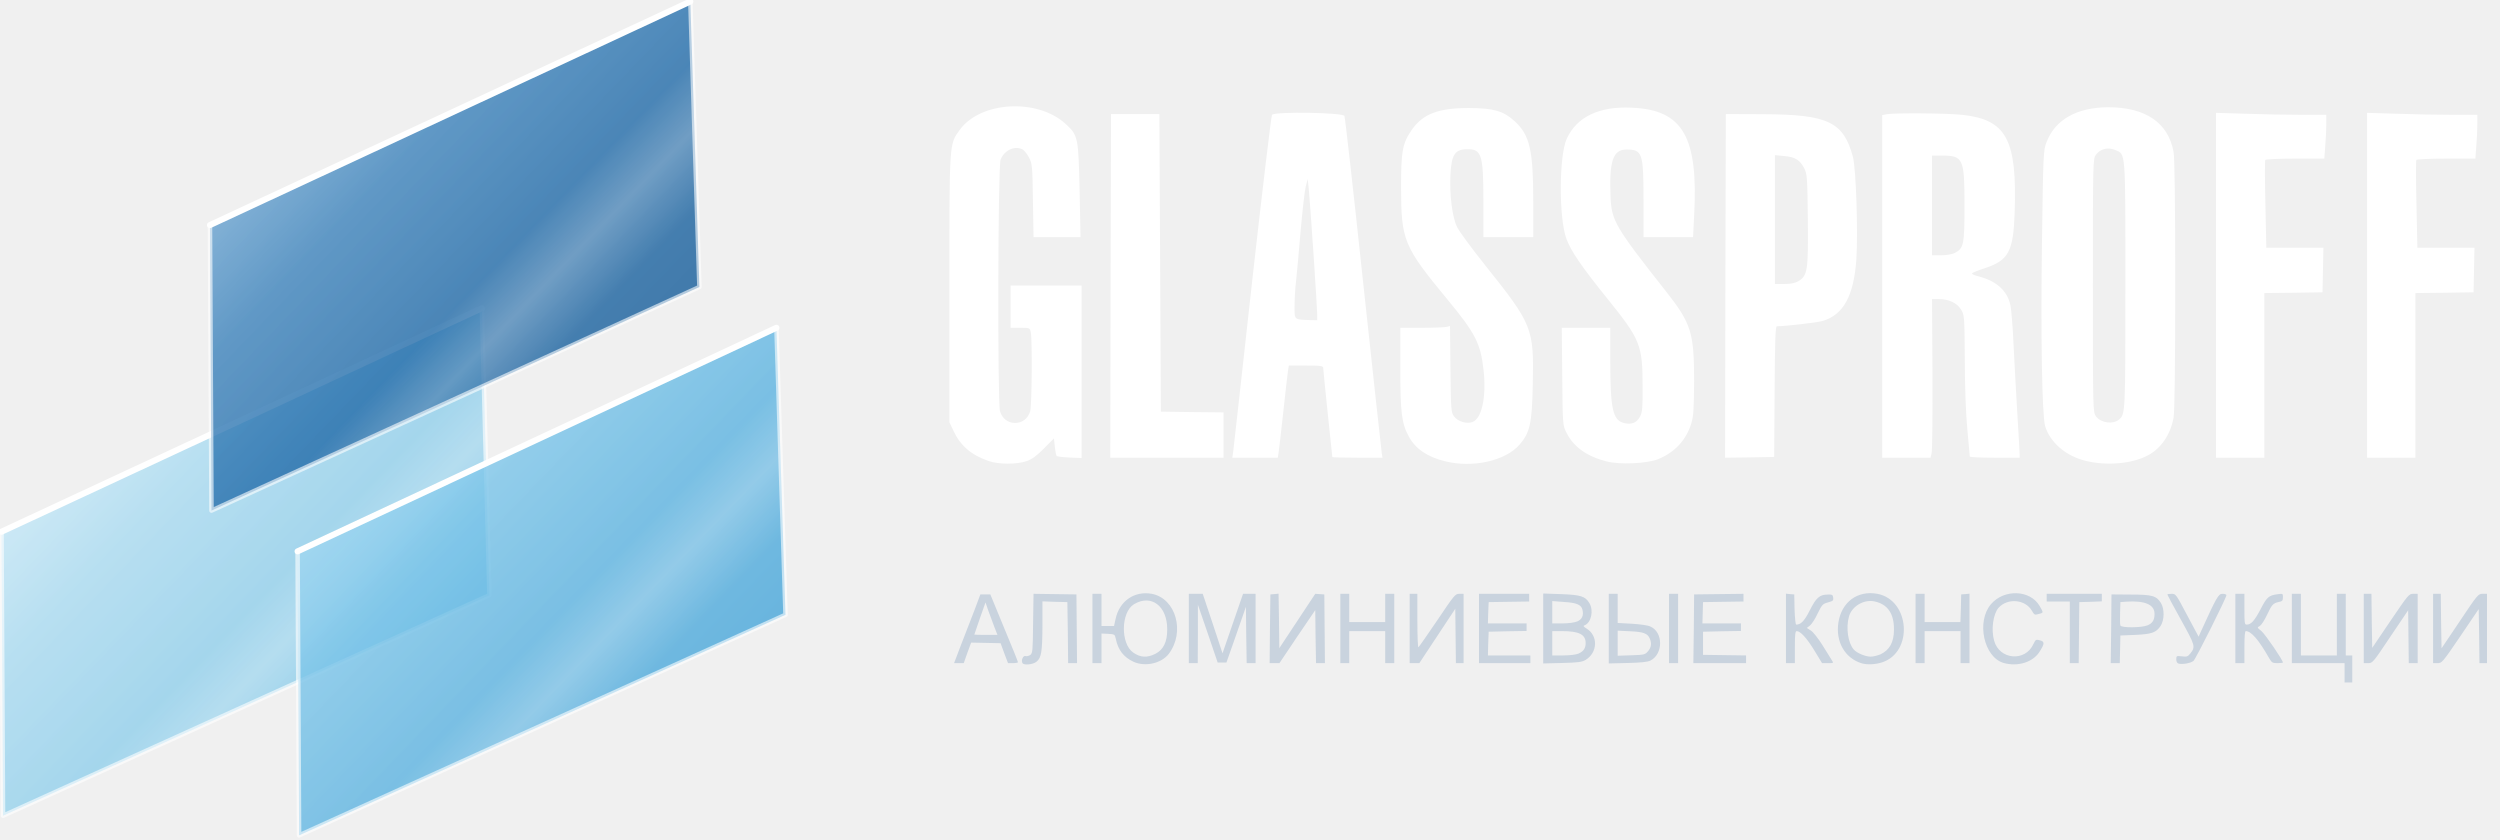
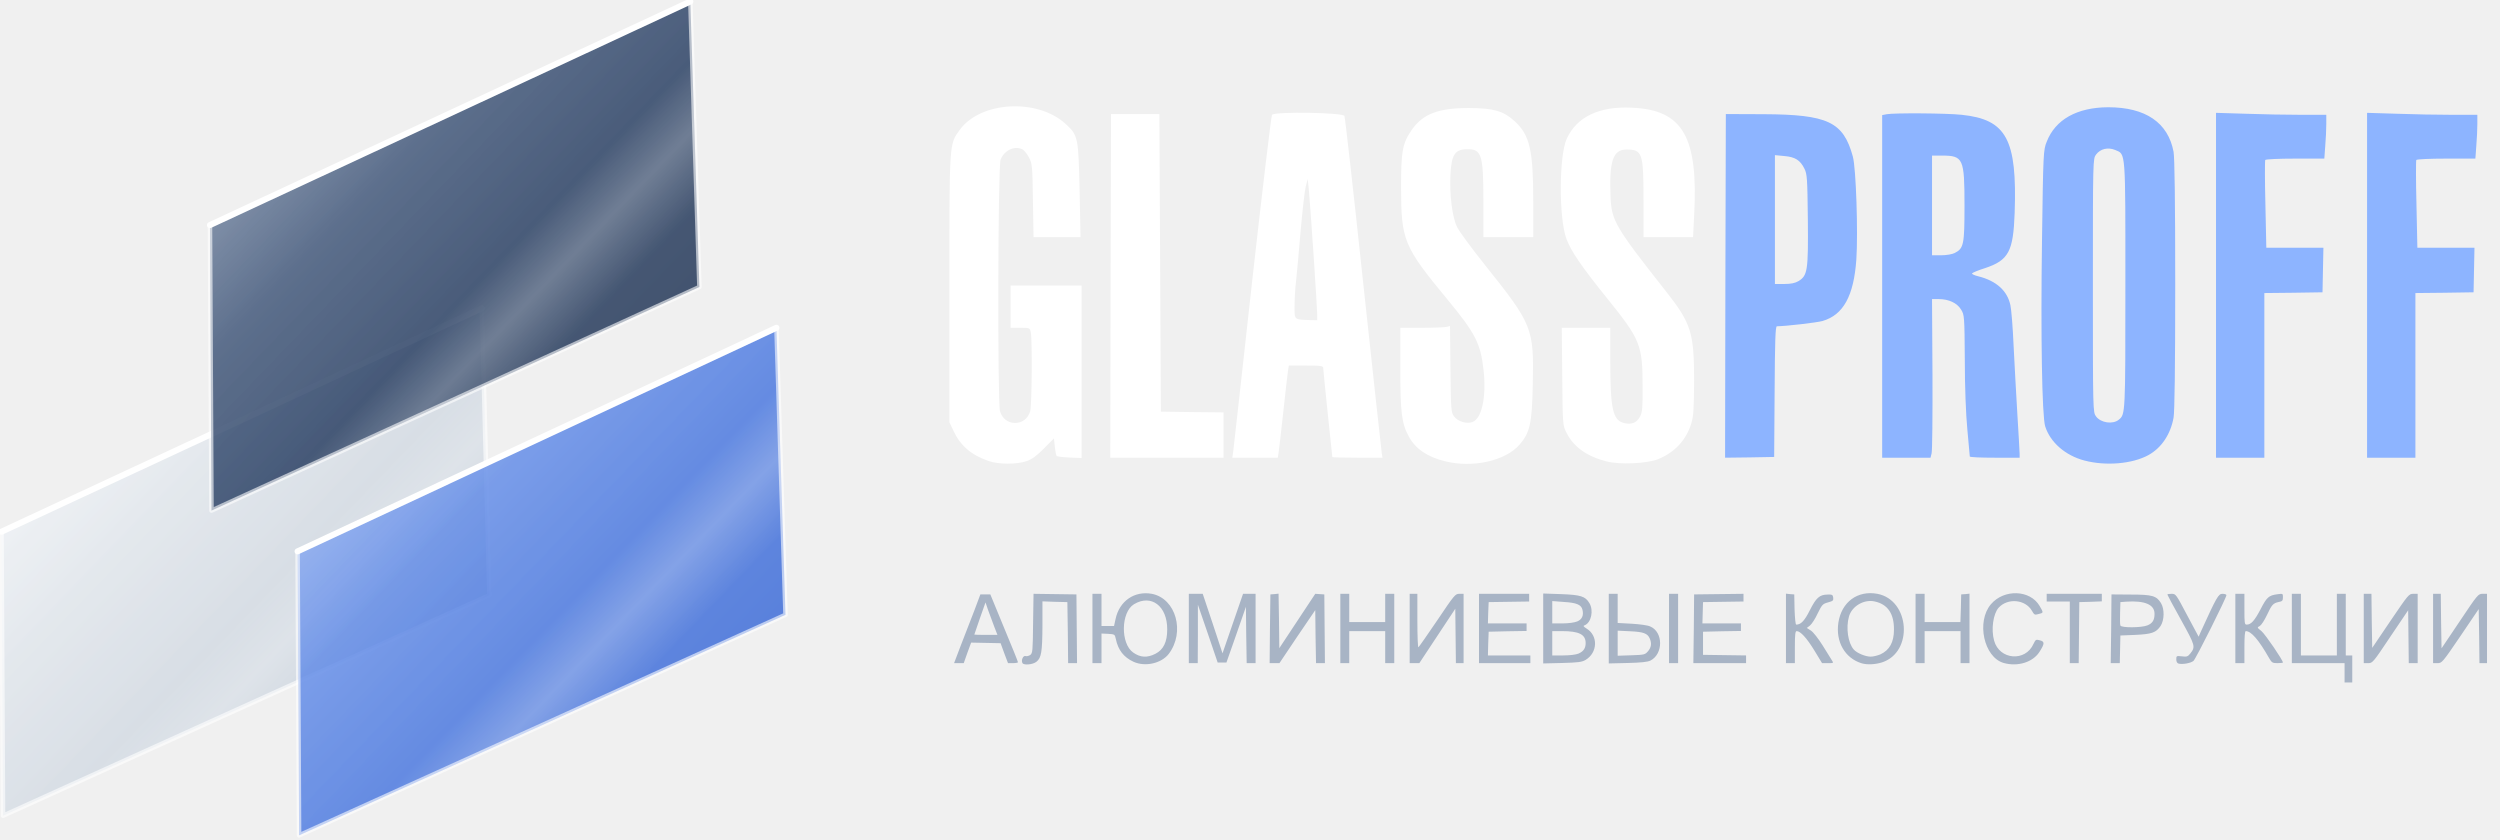
<svg xmlns="http://www.w3.org/2000/svg" viewBox="0 0 1655 556" role="img" aria-label="GlassProff - алюминиевые конструкции">
  <defs>
    <linearGradient id="sh" x1="0" y1="0" x2="1" y2="1">
      <stop offset="0" stop-color="#fff" stop-opacity=".55" />
      <stop offset=".35" stop-color="#fff" stop-opacity=".08" />
      <stop offset=".55" stop-color="#fff" stop-opacity="0" />
      <stop offset=".62" stop-color="#fff" stop-opacity=".22" />
      <stop offset=".7" stop-color="#fff" stop-opacity="0" />
    </linearGradient>
    <linearGradient id="glt" x1="0" y1="0" x2="1" y2="1">
-       <stop offset="0" stop-color="#BFE6F7" />
-       <stop offset="1" stop-color="#6CBDE2" />
+       <stop offset="0" stop-color="#F2F5F8" />
+       <stop offset="1" stop-color="#B9C4D1" />
    </linearGradient>
    <linearGradient id="gmd" x1="0" y1="0" x2="1" y2="1">
-       <stop offset="0" stop-color="#8ED3F1" />
-       <stop offset="1" stop-color="#3399D3" />
+       <stop offset="0" stop-color="#6A95F0" />
+       <stop offset="1" stop-color="#2F5FD0" />
    </linearGradient>
    <linearGradient id="gdk" x1="0" y1="0" x2="1" y2="1">
-       <stop offset="0" stop-color="#3C8DCB" />
-       <stop offset="1" stop-color="#0B4F8C" />
+       <stop offset="0" stop-color="#3B5680" />
+       <stop offset="1" stop-color="#1A2C4A" />
    </linearGradient>
  </defs>
-   <polygon points="1,352 319,204 324,394 2,540" fill="url(#glt)" fill-opacity=".8" />
+   <polygon points="1,352 319,204 324,394 2,540" fill="url(#glt)" fill-opacity=".84" />
  <polygon points="1,352 319,204 324,394 2,540" fill="url(#sh)" />
  <polygon points="1,352 319,204 324,394 2,540" fill="none" stroke="#fff" stroke-opacity=".6" stroke-width="3" stroke-linejoin="round" />
  <line x1="1" y1="352" x2="319" y2="204" stroke="#fff" stroke-width="4" stroke-linecap="round" />
-   <polygon points="197,365 514,217 520,407 198,553" fill="url(#gmd)" fill-opacity=".8" />
+   <polygon points="197,365 514,217 520,407 198,553" fill="url(#gmd)" fill-opacity=".84" />
  <polygon points="197,365 514,217 520,407 198,553" fill="url(#sh)" />
  <polygon points="197,365 514,217 520,407 198,553" fill="none" stroke="#fff" stroke-opacity=".6" stroke-width="3" stroke-linejoin="round" />
  <line x1="197" y1="365" x2="514" y2="217" stroke="#fff" stroke-width="4" stroke-linecap="round" />
-   <polygon points="139,149 457,1 463,190 140,338" fill="url(#gdk)" fill-opacity=".8" />
+   <polygon points="139,149 457,1 463,190 140,338" fill="url(#gdk)" fill-opacity=".84" />
  <polygon points="139,149 457,1 463,190 140,338" fill="url(#sh)" />
  <polygon points="139,149 457,1 463,190 140,338" fill="none" stroke="#fff" stroke-opacity=".6" stroke-width="3" stroke-linejoin="round" />
  <line x1="139" y1="149" x2="457" y2="1" stroke="#fff" stroke-width="4" stroke-linecap="round" />
-   <path fill="#FFFFFF" d="M654.5 305.2C642.9 301.2 635.8 295.1 631.1 285.0L628.5 279.5L628.5 191.5C628.5 93.3 628.3 95.7 635.4 85.9C649.2 67.0 686.9 64.9 705.5 82.1C713.7 89.6 713.9 90.8 714.7 126.0L715.3 157.0L699.8 157.0L684.2 157.0L683.8 132.8C683.5 110.0 683.3 108.2 681.2 104.3C680.0 102.0 678.1 99.6 677.1 99.0C671.9 96.2 665.0 99.3 662.4 105.6C660.6 109.8 660.3 266.0 662.0 272.2C663.4 277.0 667.2 280.0 672.0 280.0C676.8 280.0 680.6 277.0 682.0 272.2C683.1 268.2 683.4 225.3 682.4 220.1C681.8 217.0 681.7 217.0 675.4 217.0L669.0 217.0L669.0 203.0L669.0 189.0L692.5 189.0L716.0 189.0L716.0 246.1L716.0 303.2L708.1 302.9C703.7 302.7 699.9 302.2 699.5 301.9C699.2 301.5 698.6 298.7 698.3 295.7L697.7 290.2L691.1 296.9C686.2 301.8 683.1 304.1 679.5 305.3C673.1 307.5 661.0 307.5 654.5 305.2ZM956.8 305.4C945.1 302.6 937.0 297.1 932.7 289.1C927.9 280.4 927.0 273.3 927.0 243.8L927.0 217.0L941.2 217.0C949.1 217.0 956.5 216.7 957.7 216.4L959.9 215.8L960.2 244.3C960.5 271.5 960.6 273.0 962.6 275.7C965.1 279.0 970.8 280.8 974.7 279.4C981.0 277.2 984.1 262.6 982.1 244.9C980.2 227.5 976.7 220.6 958.4 198.5C929.1 163.0 927.6 159.3 927.5 124.0C927.5 100.0 928.4 95.0 934.5 86.1C941.9 75.4 952.1 71.5 972.5 71.5C988.9 71.6 995.2 73.4 1002.8 80.3C1012.7 89.5 1015.0 99.3 1015.0 133.0L1015.0 157.0L998.5 157.0L982.0 157.0L982.0 132.8C982.0 102.0 980.8 98.5 970.8 98.8C963.1 99.0 960.9 102.5 960.2 115.5C959.5 128.7 961.4 144.0 964.6 150.3C966.0 153.2 974.3 164.5 983.1 175.5C1014.6 214.9 1015.5 217.2 1014.7 254.5C1014.2 280.4 1012.8 286.5 1005.9 294.4C996.5 305.1 975.1 309.9 956.8 305.4ZM1063.7 305.5C1050.6 302.2 1041.6 295.8 1037.0 286.4C1034.5 281.5 1034.5 281.2 1034.2 249.2L1033.9 217.0L1049.9 217.0L1066.0 217.0L1066.0 238.2C1066.0 270.6 1067.6 278.0 1074.9 280.0C1080.0 281.3 1083.4 280.0 1085.7 275.8C1087.2 273.0 1087.5 270.1 1087.4 256.0C1087.4 228.3 1086.0 224.9 1064.0 197.6C1046.7 176.1 1040.1 166.4 1037.0 158.2C1031.9 144.6 1032.0 103.2 1037.2 91.8C1043.9 77.3 1058.7 70.2 1080.5 71.3C1114.2 72.8 1124.4 90.7 1121.5 143.2L1120.8 157.0L1104.4 157.0L1088.0 157.0L1088.0 132.5C1088.0 101.2 1087.3 99.0 1076.7 99.0C1067.7 99.0 1065.2 106.8 1066.2 130.8C1066.9 146.1 1069.3 150.3 1102.9 192.9C1119.6 214.1 1121.5 220.3 1121.5 252.0C1121.4 270.2 1121.1 275.6 1119.7 280.1C1116.3 291.4 1108.5 299.7 1097.3 304.1C1089.8 306.9 1072.4 307.7 1063.7 305.5ZM1380.0 304.9C1367.3 301.6 1357.2 292.8 1353.9 282.2C1351.8 275.3 1350.9 221.5 1351.8 159.5C1352.6 101.1 1352.7 99.3 1354.9 93.9C1360.6 79.1 1375.0 71.1 1395.6 71.0C1420.4 71.0 1435.3 81.2 1438.9 100.5C1439.6 104.4 1440.0 133.5 1440.0 188.5C1440.0 243.5 1439.6 272.6 1438.9 276.5C1436.9 287.6 1430.8 296.6 1422.2 301.3C1411.6 307.1 1394.1 308.6 1380.0 304.9ZM735.2 189.2L735.5 75.5L751.5 75.5L767.5 75.5L768.0 174.0L768.5 272.5L789.2 272.8L810.0 273.0L810.0 288.0L810.0 303.0L772.5 303.0L735.0 303.0L735.2 189.2ZM816.4 298.8C816.7 296.4 822.4 245.5 829.0 185.5C835.7 125.6 841.6 76.3 842.1 75.9C845.6 73.8 888.0 74.5 890.0 76.7C890.4 77.1 896.0 126.8 902.4 187.0C908.9 247.2 914.4 298.0 914.7 299.8L915.2 303.0L898.6 303.0C889.5 303.0 882.0 302.8 882.0 302.6C882.0 302.4 880.6 289.5 879.0 274.0C877.4 258.5 876.0 244.9 876.0 243.9C876.0 242.2 875.1 242.0 864.6 242.0L853.2 242.0L852.6 245.8C852.3 247.8 850.9 260.1 849.5 273.0C848.1 285.9 846.7 298.0 846.4 299.8L845.9 303.0L830.8 303.0L815.8 303.0L816.4 298.8ZM1142.2 189.3L1142.5 75.5L1167.5 75.6C1210.1 75.8 1220.3 80.6 1226.6 103.7C1228.7 111.4 1230.1 153.8 1228.9 171.8C1227.2 195.9 1220.3 208.5 1206.5 212.5C1202.5 213.6 1182.6 215.9 1176.3 216.0C1175.3 216.0 1175.0 225.7 1174.8 259.2L1174.5 302.5L1158.2 302.8L1142.0 303.0L1142.2 189.3ZM1246.0 189.6L1246.0 76.2L1249.1 75.6C1254.0 74.7 1288.4 74.9 1298.7 76.0C1328.3 79.1 1335.4 92.2 1333.7 141.0C1332.8 166.5 1329.7 172.3 1314.1 177.5C1309.6 178.9 1305.8 180.5 1305.5 181.0C1305.2 181.4 1307.1 182.3 1309.6 182.9C1321.6 185.9 1328.9 192.5 1330.9 202.1C1331.5 204.8 1332.5 216.8 1333.0 228.8C1333.6 240.7 1334.7 261.2 1335.5 274.3C1336.3 287.4 1337.0 299.2 1337.0 300.6L1337.0 303.0L1320.5 303.0C1311.4 303.0 1304.0 302.7 1304.0 302.2C1304.0 301.8 1303.3 293.9 1302.4 284.5C1301.4 274.2 1300.7 255.8 1300.7 238.0C1300.5 209.2 1300.4 208.4 1298.2 204.9C1295.6 200.6 1290.1 198.0 1283.5 198.0L1279.0 198.0L1279.3 247.8C1279.4 275.1 1279.2 298.7 1278.7 300.2L1278.0 303.0L1262.0 303.0L1246.0 303.0L1246.0 189.6ZM1467.0 188.8L1467.0 74.7L1486.7 75.3C1497.5 75.7 1513.9 76.0 1523.2 76.0L1540.0 76.0L1540.0 82.2C1540.0 85.7 1539.7 92.2 1539.3 96.8L1538.7 105.0L1519.4 105.0C1508.8 105.0 1499.9 105.4 1499.6 105.9C1499.3 106.4 1499.3 119.6 1499.7 135.4L1500.3 164.0L1519.2 164.0L1538.1 164.0L1537.8 178.8L1537.5 193.5L1518.2 193.8L1499.0 194.0L1499.0 248.5L1499.0 303.0L1483.0 303.0L1467.0 303.0L1467.0 188.8ZM1567.0 188.8L1567.0 74.7L1586.7 75.3C1597.5 75.7 1613.9 76.0 1623.2 76.0L1640.0 76.0L1640.0 82.2C1640.0 85.7 1639.7 92.2 1639.3 96.8L1638.7 105.0L1619.4 105.0C1608.8 105.0 1599.9 105.4 1599.6 105.9C1599.3 106.4 1599.3 119.6 1599.7 135.4L1600.3 164.0L1619.2 164.0L1638.1 164.0L1637.8 178.8L1637.5 193.5L1618.2 193.8L1599.0 194.0L1599.0 248.5L1599.0 303.0L1583.0 303.0L1567.0 303.0L1567.0 188.8ZM1402.7 277.8C1407.0 274.3 1407.0 273.9 1407.0 189.0C1407.0 98.4 1407.3 102.3 1400.3 99.3C1395.4 97.3 1390.5 98.5 1387.6 102.3C1385.5 105.1 1385.5 105.4 1385.5 189.0C1385.5 272.5 1385.5 272.9 1387.6 275.7C1390.8 280.0 1398.8 281.1 1402.7 277.8ZM872.0 208.2C872.0 203.5 867.3 133.8 866.4 125.0L865.7 118.5L864.4 123.5C863.7 126.2 862.2 139.5 861.0 153.0C859.9 166.5 858.5 181.3 858.0 186.0C857.4 190.7 857.0 198.2 857.0 202.7C857.0 211.9 856.5 211.5 867.2 211.9L872.0 212.0L872.0 208.2ZM1190.6 186.1C1196.6 182.4 1197.1 179.2 1196.8 145.5C1196.5 117.8 1196.3 115.2 1194.5 111.6C1191.7 106.0 1188.4 103.9 1181.2 103.3L1175.0 102.7L1175.0 145.4L1175.0 188.0L1181.2 188.0C1185.6 188.0 1188.4 187.4 1190.6 186.1ZM1294.0 167.5C1300.0 164.4 1300.5 162.0 1300.5 136.0C1300.5 104.9 1299.7 103.0 1285.5 103.0L1279.0 103.0L1279.0 136.0L1279.0 169.0L1285.0 169.0C1288.5 169.0 1292.4 168.3 1294.0 167.5Z" />
-   <path fill="#C9D3DE" d="M1552.1 445.4L1552.1 439.0L1534.7 439.0L1517.2 439.0L1517.2 416.1L1517.2 393.1L1520.2 393.1L1523.2 393.1L1523.2 413.5L1523.2 433.9L1535.1 433.9L1547.0 433.9L1547.0 413.5L1547.0 393.1L1550.0 393.1L1552.9 393.1L1552.9 413.5L1552.9 433.9L1555.1 433.9L1557.2 433.9L1557.2 442.8L1557.2 451.8L1554.6 451.8L1552.1 451.8L1552.1 445.4ZM676.9 439.0C675.8 437.2 677.3 433.8 678.9 434.3C679.7 434.6 681.1 434.2 682.0 433.6C683.6 432.4 683.7 431.0 683.9 412.7L684.2 393.1L698.4 393.3L712.6 393.5L712.8 416.3L713.0 439.0L710.1 439.0L707.1 439.0L706.9 418.8L706.6 398.6L698.3 398.4L690.1 398.1L690.1 414.1C690.0 431.6 689.4 435.5 686.1 438.1C683.7 440.0 677.8 440.5 676.9 439.0ZM750.4 438.1C743.9 435.1 740.2 430.3 738.7 423.1C738.0 419.9 738.0 419.9 733.6 419.6L729.2 419.4L729.2 429.2L729.2 439.0L726.2 439.0L723.2 439.0L723.2 416.1L723.2 393.1L726.2 393.1L729.2 393.1L729.2 403.7L729.2 414.4L733.4 414.4L737.5 414.4L738.5 409.8C741.0 397.9 751.0 391.0 762.5 393.1C778.5 396.2 784.7 418.4 773.7 432.9C768.8 439.2 758.1 441.6 750.4 438.1ZM1232.4 439.1C1221.3 435.7 1215.1 424.8 1217.0 412.2C1219.1 398.5 1229.7 390.7 1242.8 393.1C1264.4 397.2 1266.8 431.7 1245.9 438.5C1241.4 439.9 1236.1 440.2 1232.4 439.1ZM1326.5 438.9C1313.3 435.2 1308.2 411.5 1318.0 400.0C1326.7 389.8 1343.9 390.4 1350.2 401.1C1352.9 405.7 1352.9 405.7 1349.5 406.5C1347.0 407.2 1346.7 407.1 1345.1 404.3C1340.8 396.8 1329.1 395.7 1323.1 402.3C1319.5 406.3 1318.0 416.7 1320.1 424.1C1323.6 436.9 1340.9 438.3 1346.2 426.2C1347.6 423.3 1347.8 423.2 1350.4 423.9C1353.7 424.7 1353.6 426.1 1350.1 431.6C1345.7 438.4 1335.8 441.5 1326.5 438.9ZM1442.2 439.3C1441.2 439.0 1440.7 438.0 1440.7 436.5C1440.7 434.2 1440.8 434.1 1444.4 434.5C1447.7 434.9 1448.3 434.7 1450.0 432.6C1453.5 428.1 1453.3 427.5 1443.8 410.3C1438.8 401.4 1434.8 393.8 1434.8 393.6C1434.8 393.3 1436.0 393.1 1437.6 393.1C1440.4 393.1 1440.5 393.3 1447.9 407.3L1455.5 421.5L1456.8 418.5C1467.5 395.0 1468.6 393.1 1471.3 393.1C1472.7 393.1 1473.9 393.5 1473.9 394.0C1473.9 395.7 1453.7 436.1 1452.1 437.5C1450.4 439.0 1444.8 440.0 1442.2 439.3ZM636.2 426.9C638.8 420.2 642.7 410.0 645.0 404.2L649.0 393.5L652.3 393.5L655.6 393.5L664.7 415.6C669.8 427.8 673.9 438.0 673.9 438.4C673.9 438.7 672.4 439.0 670.6 439.0L667.3 439.0L664.8 432.4L662.4 425.8L652.6 425.6L642.9 425.4L640.4 432.2L638.0 439.0L634.8 439.0L631.6 439.0L636.2 426.9ZM787.0 416.1L787.0 393.1L791.6 393.1L796.2 393.1L802.8 412.8L809.3 432.5L816.1 412.8L822.9 393.1L827.0 393.1L831.2 393.1L831.2 416.1L831.2 439.0L828.2 439.0L825.3 439.0L825.0 420.3L824.8 401.7L818.4 420.1L811.9 438.6L809.0 438.6L806.1 438.6L799.6 419.5L793.0 400.3L793.0 419.7L792.9 439.0L789.9 439.0L787.0 439.0L787.0 416.1ZM840.7 416.3L841.0 393.5L843.7 393.3L846.4 393.0L846.7 411.0L846.9 429.1L858.8 411.1L870.7 393.1L873.7 393.3L876.7 393.5L876.9 416.3L877.1 439.0L874.1 439.0L871.2 439.0L870.9 421.4L870.7 403.9L858.8 421.4L847.0 439.0L843.7 439.0L840.5 439.0L840.7 416.3ZM887.3 416.1L887.3 393.1L890.3 393.1L893.2 393.1L893.2 402.5L893.2 411.8L905.1 411.8L917.0 411.8L917.0 402.5L917.0 393.1L920.0 393.1L923.0 393.1L923.0 416.1L923.0 439.0L920.0 439.0L917.0 439.0L917.0 428.4L917.0 417.8L905.1 417.8L893.2 417.8L893.2 428.4L893.2 439.0L890.3 439.0L887.3 439.0L887.3 416.1ZM933.2 416.1L933.2 393.1L935.7 393.1L938.3 393.1L938.3 411.0C938.3 420.9 938.6 428.7 939.0 428.5C939.4 428.2 945.0 420.2 951.5 410.6C962.8 393.8 963.4 393.1 966.1 393.1L968.9 393.1L968.9 416.1L968.9 439.0L966.4 439.0L963.8 439.0L963.6 421.0L963.4 403.0L951.5 421.0L939.6 439.0L936.4 439.0L933.2 439.0L933.2 416.1ZM979.1 416.1L979.1 393.1L995.7 393.1L1012.3 393.1L1012.3 395.6L1012.3 398.2L998.9 398.4L985.5 398.6L985.2 405.6L985.0 412.7L997.8 412.7L1010.6 412.7L1010.6 415.2L1010.6 417.7L998.0 417.9L985.5 418.2L985.2 426.0L985.0 433.9L999.0 433.9L1013.1 433.9L1013.1 436.5L1013.1 439.0L996.1 439.0L979.1 439.0L979.1 416.1ZM1021.6 416.0L1021.6 392.9L1033.3 393.3C1046.4 393.8 1049.5 394.7 1052.2 399.3C1055.1 404.1 1053.4 412.2 1049.1 413.9C1047.9 414.3 1048.1 414.7 1050.3 416.1C1058.1 420.8 1057.7 432.1 1049.6 436.9C1047.1 438.3 1044.9 438.6 1034.1 438.9L1021.6 439.2L1021.6 416.0ZM1065.0 416.1L1065.0 393.1L1067.9 393.1L1070.9 393.1L1070.9 402.7L1070.9 412.4L1080.1 412.9C1085.3 413.2 1090.7 413.9 1092.4 414.7C1101.1 418.3 1101.2 432.9 1092.6 437.3C1090.8 438.2 1086.4 438.7 1077.5 438.9L1065.0 439.2L1065.0 416.1ZM1104.9 416.1L1104.9 393.1L1107.9 393.1L1110.9 393.1L1110.9 416.1L1110.9 439.0L1107.9 439.0L1104.9 439.0L1104.9 416.1ZM1121.3 416.3L1121.5 393.5L1137.9 393.3L1154.2 393.1L1154.2 395.6L1154.2 398.2L1140.8 398.4L1127.4 398.6L1127.2 405.6L1127.0 412.7L1139.7 412.7L1152.5 412.7L1152.5 415.2L1152.5 417.7L1140.0 417.9L1127.4 418.2L1127.4 425.8L1127.4 433.5L1141.7 433.7L1155.9 433.9L1155.9 436.5L1155.9 439.0L1138.5 439.0L1121.0 439.0L1121.3 416.3ZM1182.3 416.0L1182.3 393.0L1185.0 393.3L1187.8 393.5L1188.0 403.5C1188.2 409.0 1188.6 413.5 1189.1 413.5C1192.2 413.5 1194.6 411.0 1198.1 404.0C1202.3 395.7 1204.5 393.7 1209.8 393.6C1212.9 393.5 1213.3 393.7 1213.6 395.7C1213.8 397.6 1213.4 397.9 1210.1 398.8C1206.6 399.8 1206.2 400.2 1203.3 406.1C1201.7 409.6 1199.4 413.1 1198.2 414.1L1196.1 415.7L1198.9 417.5C1200.5 418.6 1203.7 422.7 1206.6 427.3C1209.2 431.6 1212.0 436.0 1212.7 437.1C1213.9 439.0 1213.9 439.0 1210.1 439.0L1206.2 439.0L1201.1 430.6C1196.0 422.3 1191.9 417.8 1189.4 417.8C1188.5 417.8 1188.2 419.8 1188.2 428.4L1188.2 439.0L1185.3 439.0L1182.3 439.0L1182.3 416.0ZM1268.1 416.1L1268.1 393.1L1271.1 393.1L1274.1 393.1L1274.1 402.5L1274.1 411.8L1286.0 411.8L1297.8 411.8L1298.1 402.7L1298.3 393.5L1301.1 393.3L1303.8 393.0L1303.8 416.0L1303.8 439.0L1300.9 439.0L1297.9 439.0L1297.9 428.4L1297.9 417.8L1286.0 417.8L1274.1 417.8L1274.1 428.4L1274.1 439.0L1271.1 439.0L1268.1 439.0L1268.1 416.1ZM1370.2 418.6L1370.2 398.2L1362.5 398.2L1354.9 398.2L1354.9 395.7L1354.9 393.1L1373.1 393.1L1391.4 393.1L1391.4 395.6L1391.4 398.1L1384.0 398.4L1376.5 398.6L1376.3 418.8L1376.1 439.0L1373.1 439.0L1370.2 439.0L1370.2 418.6ZM1397.6 416.3L1397.8 393.5L1410.5 393.6C1424.8 393.6 1427.6 394.4 1430.6 399.3C1433.0 403.3 1432.8 410.6 1430.3 414.4C1427.3 418.8 1424.5 419.8 1413.5 420.3L1403.7 420.7L1403.5 429.9L1403.3 439.0L1400.3 439.0L1397.3 439.0L1397.6 416.3ZM1479.8 416.1L1479.8 393.1L1482.8 393.1L1485.8 393.1L1485.8 403.3C1485.8 412.5 1485.9 413.5 1487.3 413.5C1490.2 413.5 1492.5 410.9 1496.4 403.5C1500.6 395.3 1501.9 394.2 1507.5 393.4C1511.3 392.9 1511.3 392.9 1511.3 395.4C1511.3 397.6 1510.9 398.1 1508.6 398.5C1504.8 399.3 1503.9 400.3 1500.7 407.2C1499.1 410.6 1497.0 413.8 1496.0 414.4C1494.1 415.4 1494.1 415.4 1497.1 417.8C1499.6 419.9 1511.3 437.0 1511.3 438.6C1511.3 438.8 1509.7 439.0 1507.7 439.0C1504.3 439.0 1503.9 438.7 1502.0 435.4C1495.2 423.5 1490.3 417.8 1486.7 417.8C1486.1 417.8 1485.8 421.5 1485.8 428.4L1485.8 439.0L1482.8 439.0L1479.8 439.0L1479.8 416.1ZM1564.8 416.1L1564.8 393.1L1567.4 393.1L1569.9 393.1L1570.1 411.0L1570.4 428.9L1582.5 411.0C1594.4 393.5 1594.7 393.1 1597.6 393.1L1600.5 393.1L1600.5 416.1L1600.5 439.0L1597.6 439.0L1594.6 439.0L1594.4 421.5L1594.2 404.0L1582.4 421.5C1571.0 438.6 1570.6 439.0 1567.8 439.0L1564.8 439.0L1564.8 416.1ZM1610.7 416.1L1610.7 393.1L1613.3 393.1L1615.8 393.1L1616.0 411.2L1616.3 429.2L1628.4 411.2C1640.3 393.4 1640.6 393.1 1643.5 393.1L1646.4 393.1L1646.4 416.1L1646.4 439.0L1643.9 439.0L1641.4 439.0L1641.2 421.1L1640.9 403.2L1628.8 421.1C1616.9 438.6 1616.5 439.0 1613.7 439.0L1610.7 439.0L1610.7 416.1ZM764.9 432.8C770.2 430.1 772.7 425.0 772.7 416.7C772.8 401.2 762.1 393.1 750.7 400.0C742.0 405.3 741.7 426.1 750.2 432.0C754.9 435.3 759.4 435.6 764.9 432.8ZM1244.8 433.2C1250.9 430.4 1253.8 425.1 1253.8 416.9C1253.9 406.3 1249.7 400.1 1241.2 398.2C1234.0 396.5 1225.9 401.3 1224.0 408.2C1221.9 415.7 1223.4 425.7 1227.2 430.0C1229.2 432.3 1234.9 434.7 1238.4 434.7C1240.0 434.7 1242.9 434.0 1244.8 433.2ZM1044.9 432.7C1048.2 431.3 1049.7 429.2 1049.7 425.7C1049.7 420.0 1045.3 417.8 1034.1 417.8L1027.6 417.8L1027.6 425.8L1027.6 433.9L1034.8 433.9C1039.1 433.9 1043.2 433.4 1044.9 432.7ZM1091.0 431.1C1093.2 428.5 1093.5 425.8 1092.1 422.6C1090.6 419.3 1088.0 418.3 1079.2 417.9L1070.9 417.5L1070.9 425.8L1070.9 434.1L1079.9 433.8C1088.6 433.5 1089.0 433.4 1091.0 431.1ZM658.1 414.6C656.9 411.4 655.1 406.6 654.1 403.8L652.4 398.8L648.7 409.3C646.7 415.1 645.0 419.9 645.0 420.1C645.0 420.2 648.4 420.3 652.6 420.3L660.3 420.3L658.1 414.6ZM1421.6 414.0C1425.0 412.6 1426.3 410.5 1426.3 406.3C1426.3 400.2 1419.8 397.5 1407.6 398.3L1403.7 398.6L1403.5 405.8C1403.4 409.7 1403.4 413.4 1403.7 414.1C1404.3 415.7 1417.7 415.6 1421.6 414.0ZM1044.1 411.4C1047.3 410.1 1048.5 407.4 1047.6 403.7C1046.8 400.3 1043.7 399.0 1035.3 398.5L1027.6 397.9L1027.6 405.3L1027.6 412.7L1034.4 412.7C1038.4 412.7 1042.4 412.1 1044.1 411.4Z" />
+   <path fill="#FFFFFF" d="M654.5 305.2C642.9 301.2 635.8 295.1 631.1 285.0L628.5 279.5L628.5 191.5C628.5 93.3 628.3 95.7 635.4 85.9C649.2 67.0 686.9 64.9 705.5 82.1C713.7 89.6 713.9 90.8 714.7 126.0L715.3 157.0L699.8 157.0L684.2 157.0L683.8 132.8C683.5 110.0 683.3 108.2 681.2 104.3C680.0 102.0 678.1 99.6 677.1 99.0C671.9 96.2 665.0 99.3 662.4 105.6C660.6 109.8 660.3 266.0 662.0 272.2C663.4 277.0 667.2 280.0 672.0 280.0C676.8 280.0 680.6 277.0 682.0 272.2C683.1 268.2 683.4 225.3 682.4 220.1C681.8 217.0 681.7 217.0 675.4 217.0L669.0 217.0L669.0 203.0L669.0 189.0L692.5 189.0L716.0 189.0L716.0 246.1L716.0 303.2L708.1 302.9C703.7 302.7 699.9 302.2 699.5 301.9C699.2 301.5 698.6 298.7 698.3 295.7L697.7 290.2L691.1 296.9C686.2 301.8 683.1 304.1 679.5 305.3C673.1 307.5 661.0 307.5 654.5 305.2ZM956.8 305.4C945.1 302.6 937.0 297.1 932.7 289.1C927.9 280.4 927.0 273.3 927.0 243.8L927.0 217.0L941.2 217.0C949.1 217.0 956.5 216.7 957.7 216.4L959.9 215.8L960.2 244.3C960.5 271.5 960.6 273.0 962.6 275.7C965.1 279.0 970.8 280.8 974.7 279.4C981.0 277.2 984.1 262.6 982.1 244.9C980.2 227.5 976.7 220.6 958.4 198.5C929.1 163.0 927.6 159.3 927.5 124.0C927.5 100.0 928.4 95.0 934.5 86.1C941.9 75.4 952.1 71.5 972.5 71.5C988.9 71.6 995.2 73.4 1002.8 80.3C1012.7 89.5 1015.0 99.3 1015.0 133.0L1015.0 157.0L998.5 157.0L982.0 157.0L982.0 132.8C982.0 102.0 980.8 98.5 970.8 98.8C963.1 99.0 960.9 102.5 960.2 115.5C959.5 128.7 961.4 144.0 964.6 150.3C966.0 153.2 974.3 164.5 983.1 175.5C1014.6 214.9 1015.5 217.2 1014.7 254.5C1014.2 280.4 1012.8 286.5 1005.9 294.4C996.5 305.1 975.1 309.9 956.8 305.4ZM1063.7 305.5C1050.6 302.2 1041.6 295.8 1037.0 286.4C1034.5 281.5 1034.5 281.2 1034.2 249.2L1033.9 217.0L1049.9 217.0L1066.0 217.0L1066.0 238.2C1066.0 270.6 1067.6 278.0 1074.9 280.0C1080.0 281.3 1083.4 280.0 1085.7 275.8C1087.2 273.0 1087.5 270.1 1087.4 256.0C1087.4 228.3 1086.0 224.9 1064.0 197.6C1046.7 176.1 1040.1 166.4 1037.0 158.2C1031.9 144.6 1032.0 103.2 1037.2 91.8C1043.9 77.3 1058.7 70.2 1080.5 71.3C1114.2 72.8 1124.4 90.7 1121.5 143.2L1120.8 157.0L1104.4 157.0L1088.0 157.0L1088.0 132.5C1088.0 101.2 1087.3 99.0 1076.7 99.0C1067.7 99.0 1065.2 106.8 1066.2 130.8C1066.9 146.1 1069.3 150.3 1102.9 192.9C1119.6 214.1 1121.5 220.3 1121.5 252.0C1121.4 270.2 1121.1 275.6 1119.7 280.1C1116.3 291.4 1108.5 299.7 1097.3 304.1C1089.8 306.9 1072.4 307.7 1063.7 305.5ZM735.2 189.2L735.5 75.5L751.5 75.5L767.5 75.5L768.0 174.0L768.5 272.5L789.2 272.8L810.0 273.0L810.0 288.0L810.0 303.0L772.5 303.0L735.0 303.0L735.2 189.2ZM816.4 298.8C816.7 296.4 822.4 245.5 829.0 185.5C835.7 125.6 841.6 76.3 842.1 75.9C845.6 73.8 888.0 74.5 890.0 76.7C890.4 77.1 896.0 126.8 902.4 187.0C908.9 247.2 914.4 298.0 914.7 299.8L915.2 303.0L898.6 303.0C889.5 303.0 882.0 302.8 882.0 302.6C882.0 302.4 880.6 289.5 879.0 274.0C877.4 258.5 876.0 244.9 876.0 243.9C876.0 242.2 875.1 242.0 864.6 242.0L853.2 242.0L852.6 245.8C852.3 247.8 850.9 260.1 849.5 273.0C848.1 285.9 846.7 298.0 846.4 299.8L845.9 303.0L830.8 303.0L815.8 303.0L816.4 298.8ZM872.0 208.2C872.0 203.5 867.3 133.8 866.4 125.0L865.7 118.5L864.4 123.5C863.7 126.2 862.2 139.5 861.0 153.0C859.9 166.5 858.5 181.3 858.0 186.0C857.4 190.7 857.0 198.2 857.0 202.7C857.0 211.9 856.5 211.5 867.2 211.9L872.0 212.0L872.0 208.2Z" />
+   <path fill="#8DB4FF" d="M1380.0 304.9C1367.3 301.6 1357.2 292.8 1353.9 282.2C1351.8 275.3 1350.9 221.5 1351.8 159.5C1352.6 101.1 1352.7 99.3 1354.9 93.9C1360.6 79.1 1375.0 71.1 1395.6 71.0C1420.4 71.0 1435.3 81.2 1438.9 100.5C1439.6 104.4 1440.0 133.5 1440.0 188.5C1440.0 243.5 1439.6 272.6 1438.9 276.5C1436.9 287.6 1430.8 296.6 1422.2 301.3C1411.6 307.1 1394.1 308.6 1380.0 304.9ZM1142.2 189.3L1142.5 75.5L1167.5 75.6C1210.1 75.8 1220.3 80.6 1226.6 103.7C1228.7 111.4 1230.1 153.8 1228.9 171.8C1227.2 195.9 1220.3 208.5 1206.5 212.5C1202.5 213.6 1182.6 215.9 1176.3 216.0C1175.3 216.0 1175.0 225.7 1174.8 259.2L1174.5 302.5L1158.2 302.8L1142.0 303.0L1142.2 189.3ZM1246.0 189.6L1246.0 76.2L1249.1 75.6C1254.0 74.7 1288.4 74.9 1298.7 76.0C1328.3 79.1 1335.4 92.2 1333.7 141.0C1332.8 166.5 1329.7 172.3 1314.1 177.5C1309.6 178.9 1305.8 180.5 1305.5 181.0C1305.2 181.4 1307.1 182.3 1309.6 182.9C1321.6 185.9 1328.9 192.5 1330.9 202.1C1331.5 204.8 1332.5 216.8 1333.0 228.8C1333.6 240.7 1334.7 261.2 1335.5 274.3C1336.3 287.4 1337.0 299.2 1337.0 300.6L1337.0 303.0L1320.5 303.0C1311.4 303.0 1304.0 302.7 1304.0 302.2C1304.0 301.8 1303.3 293.9 1302.4 284.5C1301.4 274.2 1300.7 255.8 1300.7 238.0C1300.5 209.2 1300.4 208.4 1298.2 204.9C1295.6 200.6 1290.1 198.0 1283.5 198.0L1279.0 198.0L1279.3 247.8C1279.4 275.1 1279.2 298.7 1278.7 300.2L1278.0 303.0L1262.0 303.0L1246.0 303.0L1246.0 189.6ZM1467.0 188.8L1467.0 74.7L1486.7 75.3C1497.5 75.7 1513.9 76.0 1523.2 76.0L1540.0 76.0L1540.0 82.2C1540.0 85.7 1539.7 92.2 1539.3 96.8L1538.7 105.0L1519.4 105.0C1508.8 105.0 1499.9 105.4 1499.6 105.9C1499.3 106.4 1499.3 119.6 1499.7 135.4L1500.3 164.0L1519.2 164.0L1538.1 164.0L1537.8 178.8L1537.5 193.5L1518.2 193.8L1499.0 194.0L1499.0 248.5L1499.0 303.0L1483.0 303.0L1467.0 303.0L1467.0 188.8ZM1567.0 188.8L1567.0 74.7L1586.7 75.3C1597.5 75.7 1613.9 76.0 1623.2 76.0L1640.0 76.0L1640.0 82.2C1640.0 85.7 1639.7 92.2 1639.3 96.8L1638.7 105.0L1619.4 105.0C1608.8 105.0 1599.9 105.4 1599.6 105.9C1599.3 106.4 1599.3 119.6 1599.7 135.4L1600.3 164.0L1619.2 164.0L1638.1 164.0L1637.8 178.8L1637.5 193.5L1618.2 193.8L1599.0 194.0L1599.0 248.5L1599.0 303.0L1583.0 303.0L1567.0 303.0L1567.0 188.8ZM1402.7 277.8C1407.0 274.3 1407.0 273.9 1407.0 189.0C1407.0 98.4 1407.3 102.3 1400.3 99.3C1395.4 97.3 1390.5 98.5 1387.6 102.3C1385.5 105.1 1385.5 105.4 1385.5 189.0C1385.5 272.5 1385.5 272.9 1387.6 275.7C1390.8 280.0 1398.8 281.1 1402.7 277.8ZM1190.6 186.1C1196.6 182.4 1197.1 179.2 1196.8 145.5C1196.5 117.8 1196.3 115.2 1194.5 111.6C1191.7 106.0 1188.4 103.9 1181.2 103.3L1175.0 102.7L1175.0 145.4L1175.0 188.0L1181.2 188.0C1185.6 188.0 1188.4 187.4 1190.6 186.1ZM1294.0 167.5C1300.0 164.4 1300.5 162.0 1300.5 136.0C1300.5 104.9 1299.7 103.0 1285.5 103.0L1279.0 103.0L1279.0 136.0L1279.0 169.0L1285.0 169.0C1288.5 169.0 1292.4 168.3 1294.0 167.5Z" />
+   <path fill="#A8B4C5" d="M1552.1 445.4L1552.1 439.0L1534.7 439.0L1517.2 439.0L1517.2 416.1L1517.2 393.1L1520.2 393.1L1523.2 393.1L1523.2 413.5L1523.2 433.9L1535.1 433.9L1547.0 433.9L1547.0 413.5L1547.0 393.1L1550.0 393.1L1552.9 393.1L1552.9 413.5L1552.9 433.9L1555.1 433.9L1557.2 433.9L1557.2 442.8L1557.2 451.8L1554.6 451.8L1552.1 451.8L1552.1 445.4ZM676.9 439.0C675.8 437.2 677.3 433.8 678.9 434.3C679.7 434.6 681.1 434.2 682.0 433.6C683.6 432.4 683.7 431.0 683.9 412.7L684.2 393.1L698.4 393.3L712.6 393.5L712.8 416.3L713.0 439.0L710.1 439.0L707.1 439.0L706.9 418.8L706.6 398.6L698.3 398.4L690.1 398.1L690.1 414.1C690.0 431.6 689.4 435.5 686.1 438.1C683.7 440.0 677.8 440.5 676.9 439.0ZM750.4 438.1C743.9 435.1 740.2 430.3 738.7 423.1C738.0 419.9 738.0 419.9 733.6 419.6L729.2 419.4L729.2 429.2L729.2 439.0L726.2 439.0L723.2 439.0L723.2 416.1L723.2 393.1L726.2 393.1L729.2 393.1L729.2 403.7L729.2 414.4L733.4 414.4L737.5 414.4L738.5 409.8C741.0 397.9 751.0 391.0 762.5 393.1C778.5 396.2 784.7 418.4 773.7 432.9C768.8 439.2 758.1 441.6 750.4 438.1ZM1232.4 439.1C1221.3 435.7 1215.1 424.8 1217.0 412.2C1219.1 398.5 1229.7 390.7 1242.8 393.1C1264.4 397.2 1266.8 431.7 1245.9 438.5C1241.4 439.9 1236.1 440.2 1232.4 439.1ZM1326.5 438.9C1313.3 435.2 1308.2 411.5 1318.0 400.0C1326.7 389.8 1343.9 390.4 1350.2 401.1C1352.9 405.7 1352.9 405.7 1349.5 406.5C1347.0 407.2 1346.7 407.1 1345.1 404.3C1340.8 396.8 1329.1 395.7 1323.1 402.3C1319.5 406.3 1318.0 416.7 1320.1 424.1C1323.6 436.9 1340.9 438.3 1346.2 426.2C1347.6 423.3 1347.8 423.2 1350.4 423.9C1353.7 424.7 1353.6 426.1 1350.1 431.6C1345.7 438.4 1335.8 441.5 1326.5 438.9ZM1442.2 439.3C1441.2 439.0 1440.7 438.0 1440.7 436.5C1440.7 434.2 1440.8 434.1 1444.4 434.5C1447.7 434.9 1448.3 434.7 1450.0 432.6C1453.5 428.1 1453.3 427.5 1443.8 410.3C1438.8 401.4 1434.8 393.8 1434.8 393.6C1434.8 393.3 1436.0 393.1 1437.6 393.1C1440.4 393.1 1440.5 393.3 1447.9 407.3L1455.5 421.5L1456.8 418.5C1467.5 395.0 1468.6 393.1 1471.3 393.1C1472.7 393.1 1473.9 393.5 1473.9 394.0C1473.9 395.7 1453.7 436.1 1452.1 437.5C1450.4 439.0 1444.8 440.0 1442.2 439.3ZM636.2 426.9C638.8 420.2 642.7 410.0 645.0 404.2L649.0 393.5L652.3 393.5L655.6 393.5L664.7 415.6C669.8 427.8 673.9 438.0 673.9 438.4C673.9 438.7 672.4 439.0 670.6 439.0L667.3 439.0L664.8 432.4L662.4 425.8L652.6 425.6L642.9 425.4L640.4 432.2L638.0 439.0L634.8 439.0L631.6 439.0L636.2 426.9ZM787.0 416.1L787.0 393.1L791.6 393.1L796.2 393.1L802.8 412.8L809.3 432.5L816.1 412.8L822.9 393.1L827.0 393.1L831.2 393.1L831.2 416.1L831.2 439.0L828.2 439.0L825.3 439.0L825.0 420.3L824.8 401.7L818.4 420.1L811.9 438.6L809.0 438.6L806.1 438.6L799.6 419.5L793.0 400.3L793.0 419.7L792.9 439.0L789.9 439.0L787.0 439.0L787.0 416.1ZM840.7 416.3L841.0 393.5L843.7 393.3L846.4 393.0L846.7 411.0L846.9 429.1L858.8 411.1L870.7 393.1L873.7 393.3L876.7 393.5L876.9 416.3L877.1 439.0L874.1 439.0L871.2 439.0L870.9 421.4L870.7 403.9L858.8 421.4L847.0 439.0L843.7 439.0L840.5 439.0L840.7 416.3ZM887.3 416.1L887.3 393.1L890.3 393.1L893.2 393.1L893.2 402.5L893.2 411.8L905.1 411.8L917.0 411.8L917.0 402.5L917.0 393.1L920.0 393.1L923.0 393.1L923.0 416.1L923.0 439.0L920.0 439.0L917.0 439.0L917.0 428.4L917.0 417.8L905.1 417.8L893.2 417.8L893.2 428.4L893.2 439.0L890.3 439.0L887.3 439.0L887.3 416.1ZM933.2 416.1L933.2 393.1L935.7 393.1L938.3 393.1L938.3 411.0C938.3 420.9 938.6 428.7 939.0 428.5C939.4 428.2 945.0 420.2 951.5 410.6C962.8 393.8 963.4 393.1 966.1 393.1L968.9 393.1L968.9 416.1L968.9 439.0L966.4 439.0L963.8 439.0L963.6 421.0L963.4 403.0L951.5 421.0L939.6 439.0L936.4 439.0L933.2 439.0L933.2 416.1ZM979.1 416.1L979.1 393.1L995.7 393.1L1012.3 393.1L1012.3 395.6L1012.3 398.2L998.9 398.4L985.5 398.6L985.2 405.6L985.0 412.7L997.8 412.7L1010.6 412.7L1010.6 415.2L1010.6 417.7L998.0 417.9L985.5 418.2L985.2 426.0L985.0 433.9L999.0 433.9L1013.1 433.9L1013.1 436.5L1013.1 439.0L996.1 439.0L979.1 439.0L979.1 416.1ZM1021.6 416.0L1021.6 392.9L1033.3 393.3C1046.4 393.8 1049.5 394.7 1052.2 399.3C1055.1 404.1 1053.4 412.2 1049.1 413.9C1047.9 414.3 1048.1 414.7 1050.3 416.1C1058.1 420.8 1057.7 432.1 1049.6 436.9C1047.1 438.3 1044.9 438.6 1034.1 438.9L1021.6 439.2L1021.6 416.0ZM1065.0 416.1L1065.0 393.1L1067.9 393.1L1070.9 393.1L1070.9 402.7L1070.9 412.4L1080.1 412.9C1085.3 413.2 1090.7 413.9 1092.4 414.7C1101.1 418.3 1101.2 432.9 1092.6 437.3C1090.8 438.2 1086.4 438.7 1077.5 438.9L1065.0 439.2L1065.0 416.1ZM1104.9 416.1L1104.9 393.1L1107.9 393.1L1110.9 393.1L1110.9 416.1L1110.9 439.0L1107.9 439.0L1104.9 439.0L1104.9 416.1ZM1121.3 416.3L1121.5 393.5L1137.9 393.3L1154.2 393.1L1154.2 395.6L1154.2 398.2L1140.8 398.4L1127.4 398.6L1127.2 405.6L1127.0 412.7L1139.7 412.7L1152.5 412.7L1152.5 415.2L1152.5 417.7L1140.0 417.9L1127.4 418.2L1127.4 425.8L1127.4 433.5L1141.7 433.7L1155.9 433.9L1155.9 436.5L1155.9 439.0L1138.5 439.0L1121.0 439.0L1121.3 416.3ZM1182.3 416.0L1182.3 393.0L1185.0 393.3L1187.8 393.5L1188.0 403.5C1188.2 409.0 1188.6 413.5 1189.1 413.5C1192.2 413.5 1194.6 411.0 1198.1 404.0C1202.3 395.7 1204.5 393.7 1209.8 393.6C1212.9 393.5 1213.3 393.7 1213.6 395.7C1213.8 397.6 1213.4 397.9 1210.1 398.8C1206.6 399.8 1206.2 400.2 1203.3 406.1C1201.7 409.6 1199.4 413.1 1198.2 414.1L1196.1 415.7L1198.9 417.5C1200.5 418.6 1203.7 422.7 1206.6 427.3C1209.2 431.6 1212.0 436.0 1212.7 437.1C1213.9 439.0 1213.9 439.0 1210.1 439.0L1206.2 439.0L1201.1 430.6C1196.0 422.3 1191.9 417.8 1189.4 417.8C1188.5 417.8 1188.2 419.8 1188.2 428.4L1188.2 439.0L1185.3 439.0L1182.3 439.0L1182.3 416.0ZM1268.1 416.1L1268.1 393.1L1271.1 393.1L1274.1 393.1L1274.1 402.5L1274.1 411.8L1286.0 411.8L1297.8 411.8L1298.1 402.7L1298.3 393.5L1301.1 393.3L1303.8 393.0L1303.8 416.0L1303.8 439.0L1300.9 439.0L1297.9 439.0L1297.9 428.4L1297.9 417.8L1286.0 417.8L1274.1 417.8L1274.1 428.4L1274.1 439.0L1271.1 439.0L1268.1 439.0L1268.1 416.1ZM1370.2 418.6L1370.2 398.2L1362.5 398.2L1354.9 398.2L1354.9 395.7L1354.9 393.1L1373.1 393.1L1391.4 393.1L1391.4 395.6L1391.4 398.1L1384.0 398.4L1376.5 398.6L1376.3 418.8L1376.1 439.0L1373.1 439.0L1370.2 439.0L1370.2 418.6ZM1397.6 416.3L1397.8 393.5L1410.5 393.6C1424.8 393.6 1427.6 394.4 1430.6 399.3C1433.0 403.3 1432.8 410.6 1430.3 414.4C1427.3 418.8 1424.5 419.8 1413.5 420.3L1403.7 420.7L1403.5 429.9L1403.3 439.0L1400.3 439.0L1397.3 439.0L1397.6 416.3ZM1479.8 416.1L1479.8 393.1L1482.8 393.1L1485.8 393.1L1485.8 403.3C1485.8 412.5 1485.9 413.5 1487.3 413.5C1490.2 413.5 1492.5 410.9 1496.4 403.5C1500.6 395.3 1501.9 394.2 1507.5 393.4C1511.3 392.9 1511.3 392.9 1511.3 395.4C1511.3 397.6 1510.9 398.1 1508.6 398.5C1504.8 399.3 1503.9 400.3 1500.7 407.2C1499.1 410.6 1497.0 413.8 1496.0 414.4C1494.1 415.4 1494.1 415.4 1497.1 417.8C1499.6 419.9 1511.3 437.0 1511.3 438.6C1511.3 438.8 1509.7 439.0 1507.7 439.0C1504.3 439.0 1503.9 438.7 1502.0 435.4C1495.2 423.5 1490.3 417.8 1486.7 417.8C1486.1 417.8 1485.8 421.5 1485.8 428.4L1485.8 439.0L1482.8 439.0L1479.8 439.0L1479.8 416.1ZM1564.8 416.1L1564.8 393.1L1567.4 393.1L1569.9 393.1L1570.1 411.0L1570.4 428.9L1582.5 411.0C1594.4 393.5 1594.7 393.1 1597.6 393.1L1600.5 393.1L1600.5 416.1L1600.5 439.0L1597.6 439.0L1594.6 439.0L1594.4 421.5L1594.2 404.0L1582.4 421.5C1571.0 438.6 1570.6 439.0 1567.8 439.0L1564.8 439.0L1564.8 416.1ZM1610.7 416.1L1610.7 393.1L1613.3 393.1L1615.8 393.1L1616.0 411.2L1616.3 429.2L1628.4 411.2C1640.3 393.4 1640.6 393.1 1643.5 393.1L1646.4 393.1L1646.4 416.1L1646.4 439.0L1643.9 439.0L1641.4 439.0L1641.2 421.1L1640.9 403.2L1628.8 421.1C1616.9 438.6 1616.5 439.0 1613.7 439.0L1610.7 439.0L1610.7 416.1ZM764.9 432.8C770.2 430.1 772.7 425.0 772.7 416.7C772.8 401.2 762.1 393.1 750.7 400.0C742.0 405.3 741.7 426.1 750.2 432.0C754.9 435.3 759.4 435.6 764.9 432.8ZM1244.8 433.2C1250.9 430.4 1253.8 425.1 1253.8 416.9C1253.9 406.3 1249.7 400.1 1241.2 398.2C1234.0 396.5 1225.9 401.3 1224.0 408.2C1221.9 415.7 1223.4 425.7 1227.2 430.0C1229.2 432.3 1234.9 434.7 1238.4 434.7C1240.0 434.7 1242.9 434.0 1244.8 433.2ZM1044.9 432.7C1048.2 431.3 1049.7 429.2 1049.7 425.7C1049.7 420.0 1045.3 417.8 1034.1 417.8L1027.6 417.8L1027.6 425.8L1027.6 433.9L1034.8 433.9C1039.1 433.9 1043.2 433.4 1044.9 432.7ZM1091.0 431.1C1093.2 428.5 1093.5 425.8 1092.1 422.6C1090.6 419.3 1088.0 418.3 1079.2 417.9L1070.9 417.5L1070.9 425.8L1070.9 434.1L1079.9 433.8C1088.6 433.5 1089.0 433.4 1091.0 431.1ZM658.1 414.6C656.9 411.4 655.1 406.6 654.1 403.8L652.4 398.8L648.7 409.3C646.7 415.1 645.0 419.9 645.0 420.1C645.0 420.2 648.4 420.3 652.6 420.3L660.3 420.3L658.1 414.6ZM1421.6 414.0C1425.0 412.6 1426.3 410.5 1426.3 406.3C1426.3 400.2 1419.8 397.5 1407.6 398.3L1403.7 398.6L1403.5 405.8C1403.4 409.7 1403.4 413.4 1403.7 414.1C1404.3 415.7 1417.7 415.6 1421.6 414.0ZM1044.1 411.4C1047.3 410.1 1048.5 407.4 1047.6 403.7C1046.8 400.3 1043.7 399.0 1035.3 398.5L1027.6 397.9L1027.6 405.3L1027.6 412.7L1034.4 412.7C1038.4 412.7 1042.4 412.1 1044.1 411.4Z" />
</svg>
